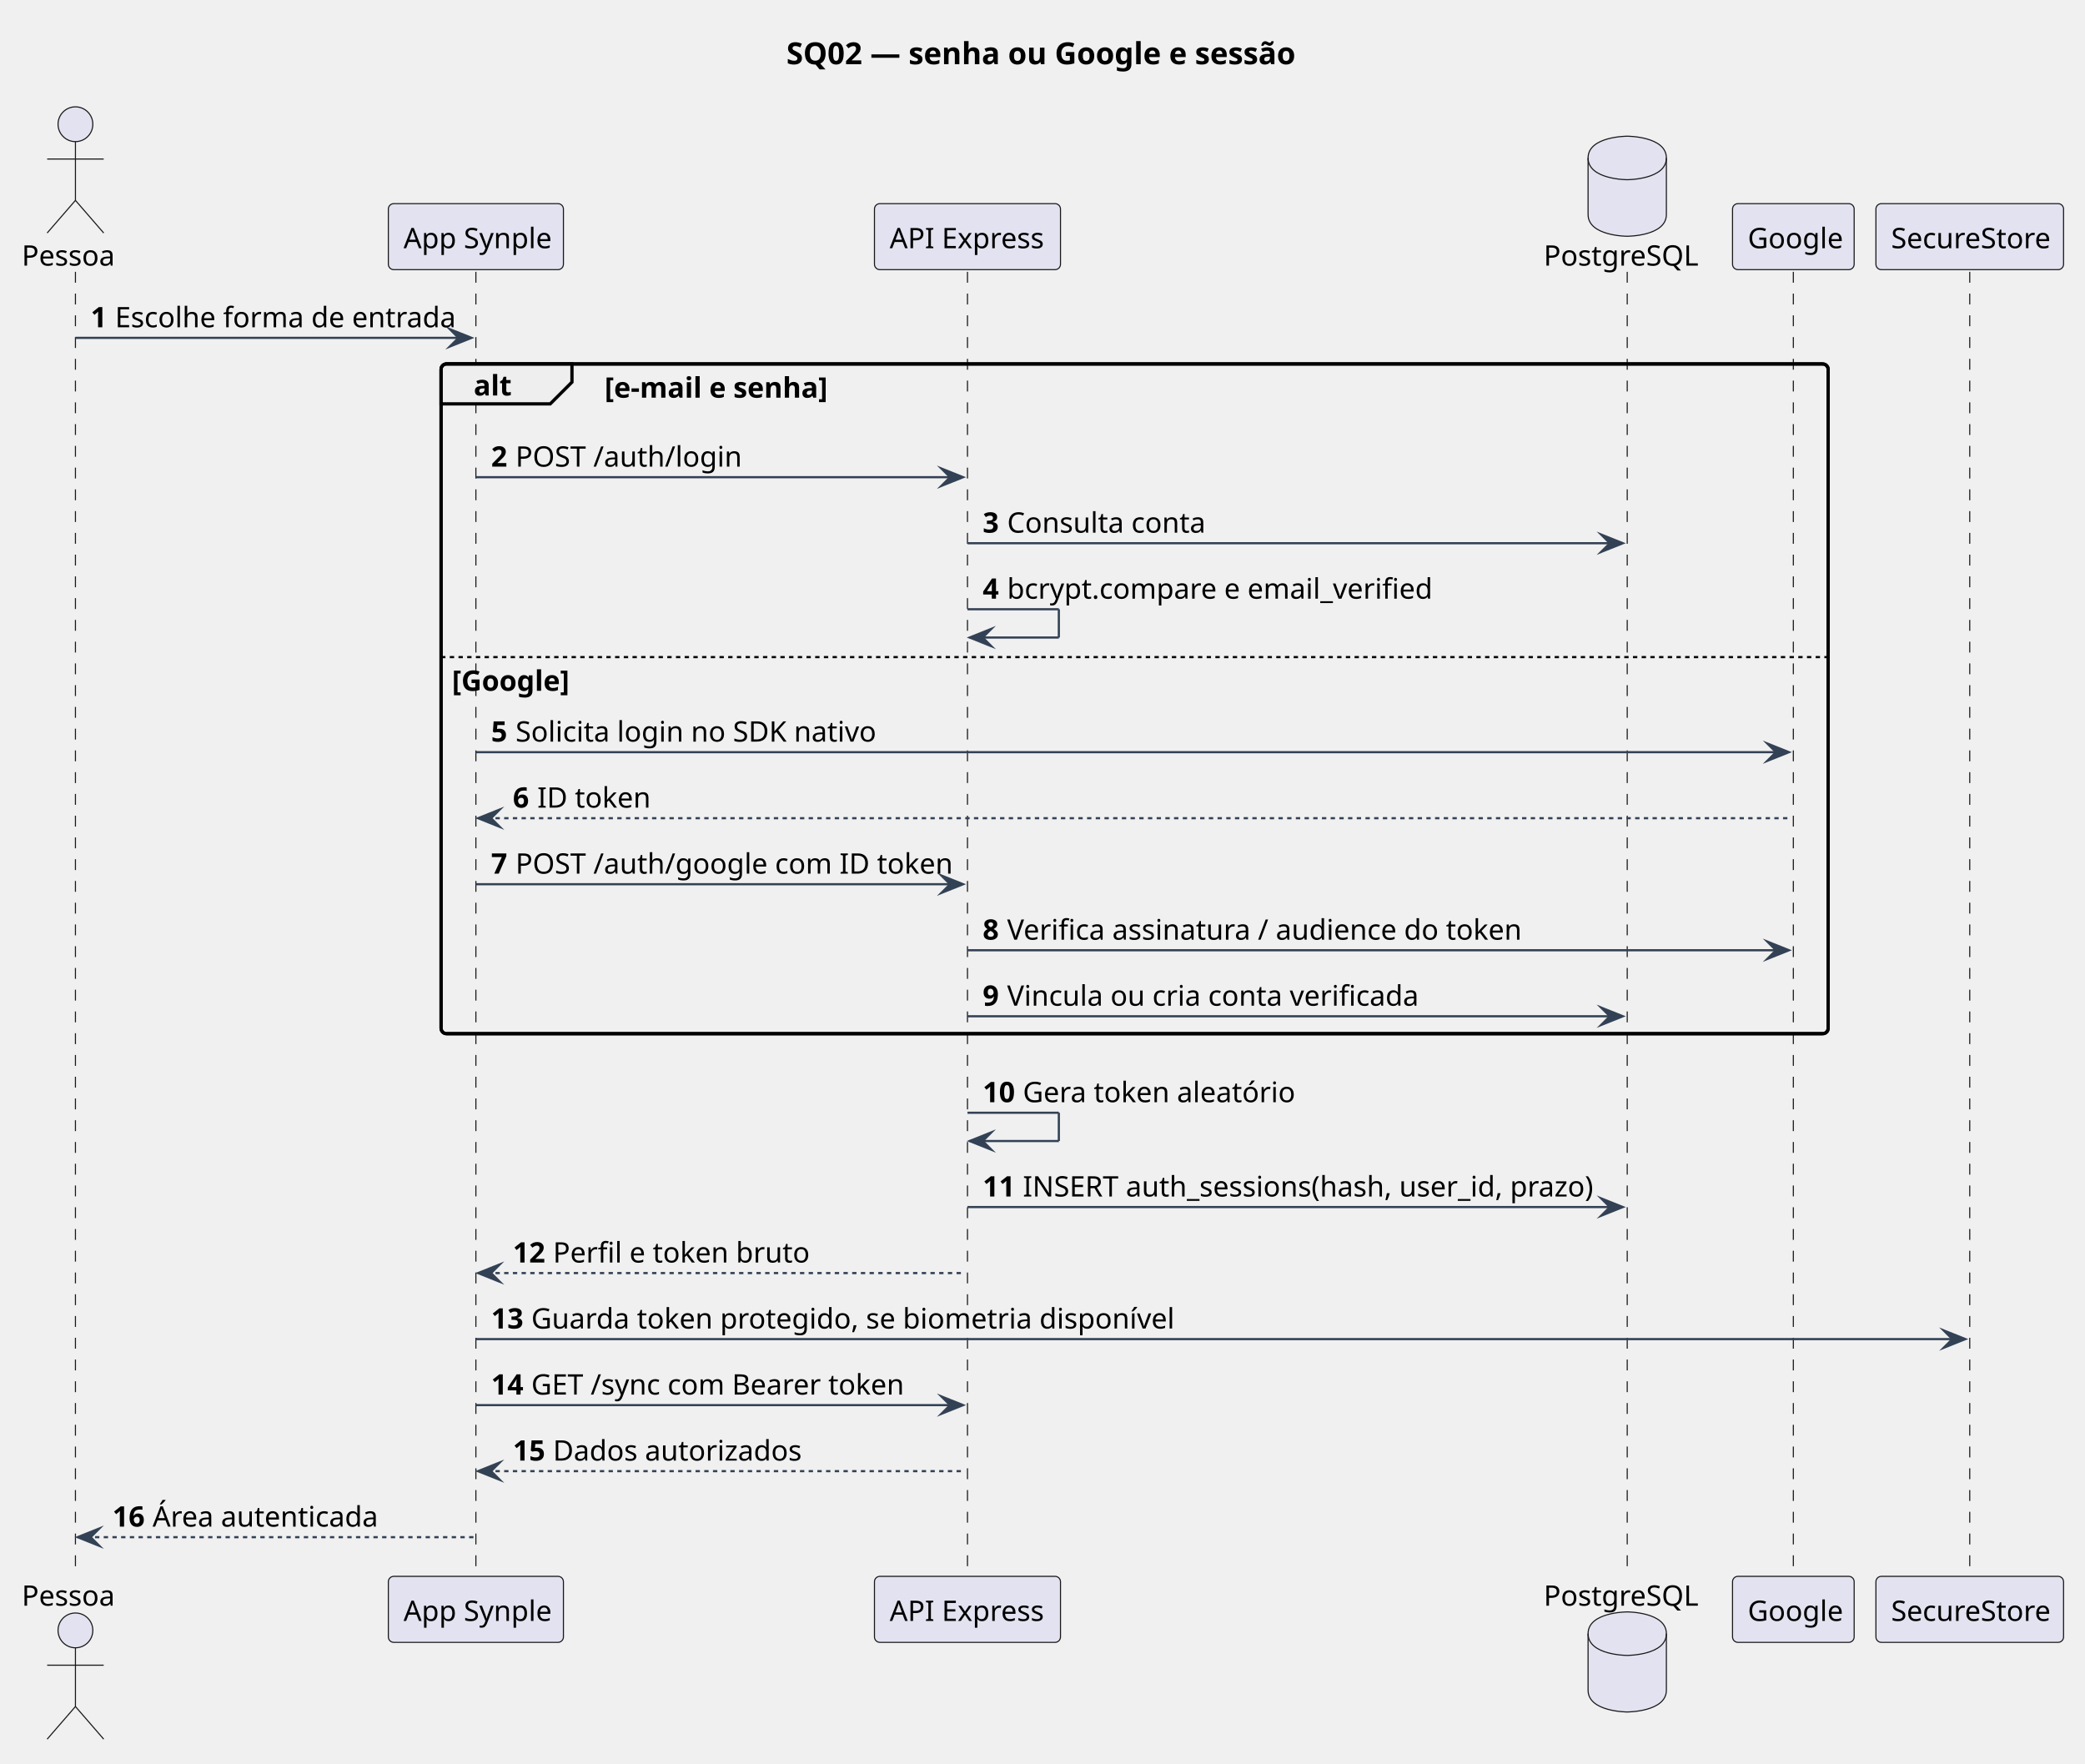
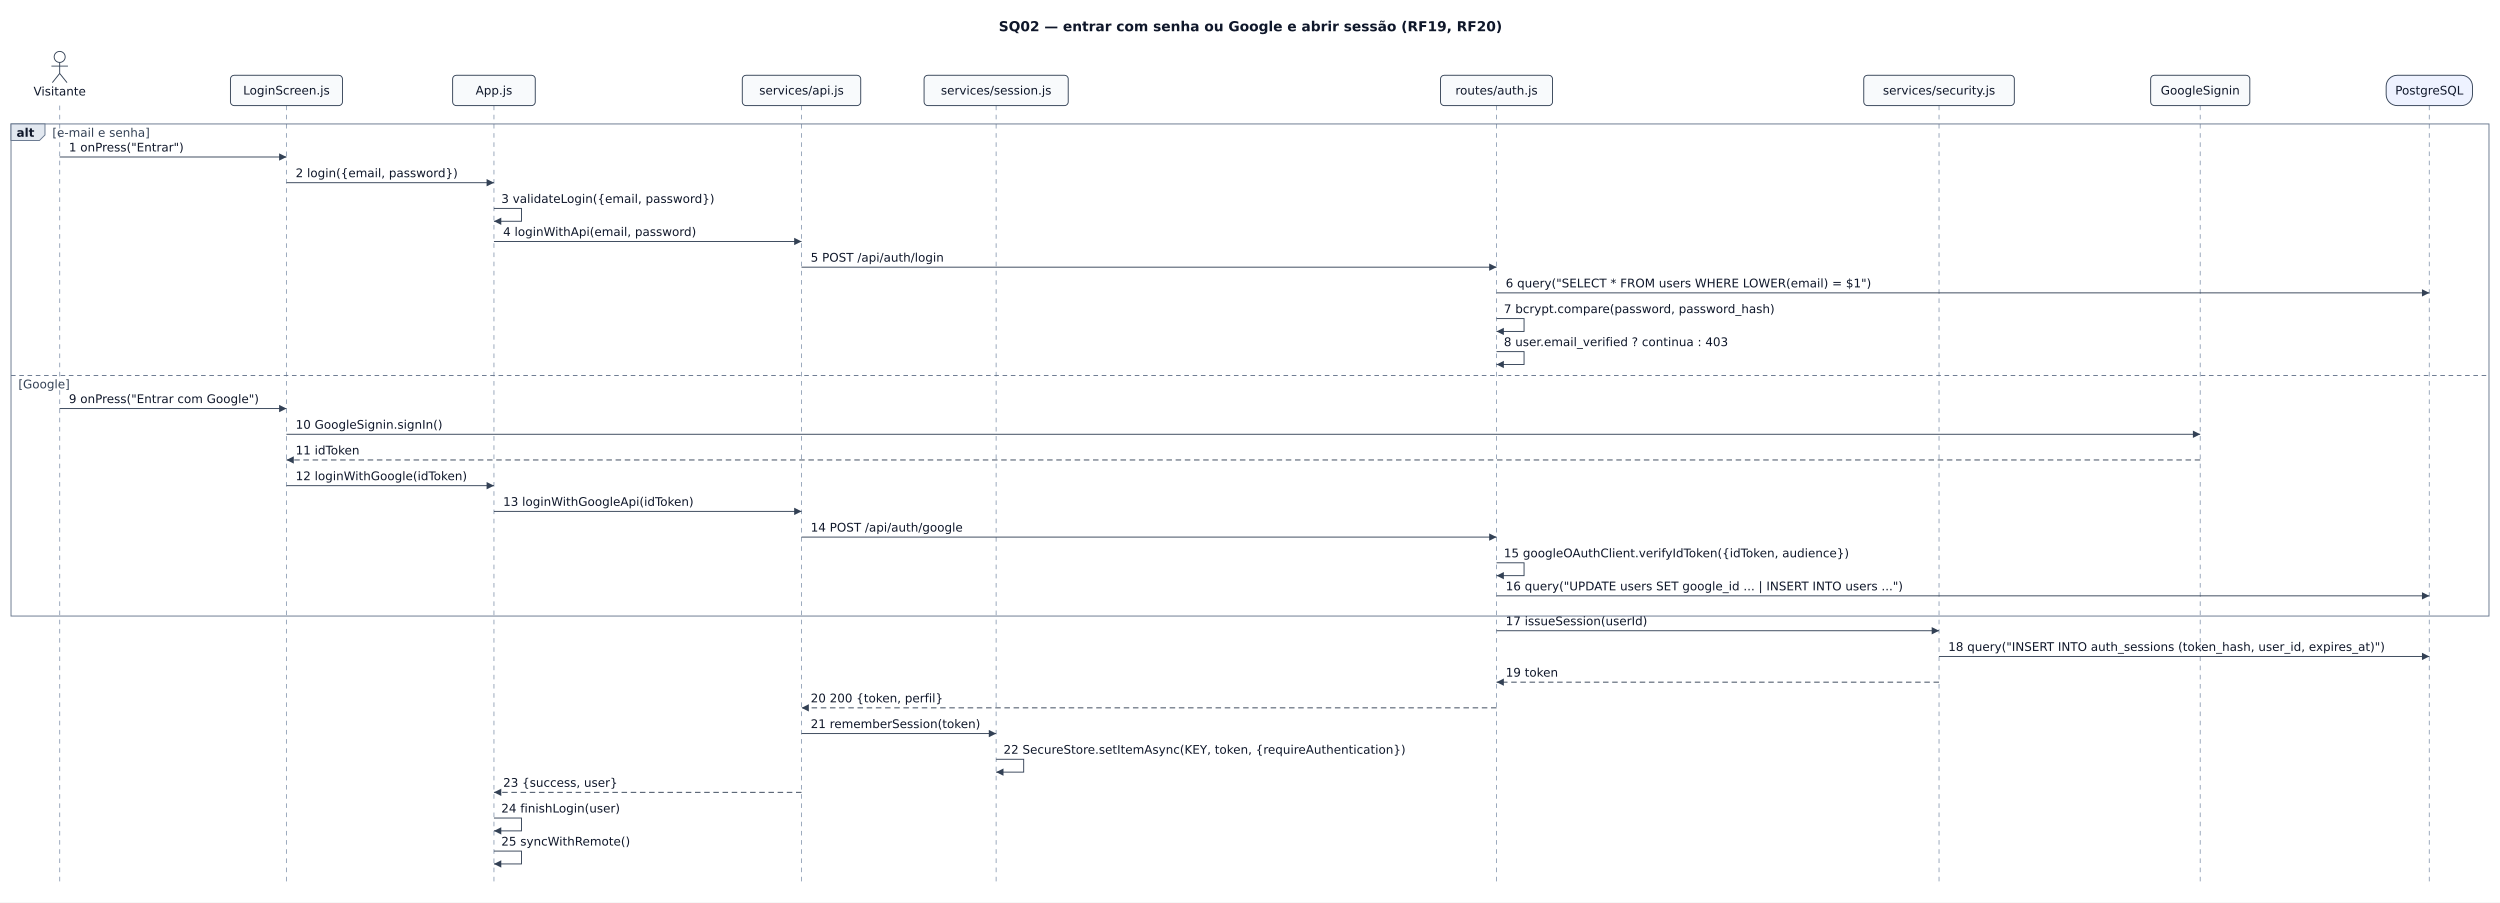
- <svg xmlns="http://www.w3.org/2000/svg" version="1.1" data-diagram-type="SEQUENCE" style="width:1298px;height:1098px;background:#FFFFFF;" width="1298.646px" height="1098.229px" viewBox="0 0 1298 1098" zoomAndPan="magnify" preserveAspectRatio="none" contentStyleType="text/css">
-   <defs />
-   <g font-family="sans-serif" lengthAdjust="spacing">
-     <g class="title" data-source-line="11">
-       <text x="489.555" y="39.993" fill="#000" font-size="18.958" textLength="317.728" font-weight="700">SQ02 — senha ou Google e sessão</text>
-     </g>
-     <rect x="274.592" y="226.569" width="863.508" height="416.903" fill="none" style="stroke:#000;stroke-width:2.031;" rx="3.385" ry="3.385" />
-     <g class="participant-lifeline" data-qualified-name="Pessoa" data-entity-uid="part1" id="part1-lifeline" data-source-line="13">
-       <g>
-         <rect x="42.223" y="169.218" width="10.833" height="812.066" fill="#000" fill-opacity="0" />
-         <line x1="46.963" y1="169.218" x2="46.963" y2="981.284" style="stroke:#181818;stroke-width:0.677;stroke-dasharray:6.771,6.771;" />
-       </g>
-     </g>
-     <g class="participant-lifeline" data-qualified-name="App" data-entity-uid="part2" id="part2-lifeline" data-source-line="14">
-       <g>
-         <rect x="291.519" y="169.218" width="10.833" height="812.066" fill="#000" fill-opacity="0" />
-         <line x1="296.259" y1="169.218" x2="296.259" y2="981.284" style="stroke:#181818;stroke-width:0.677;stroke-dasharray:6.771,6.771;" />
-       </g>
-     </g>
-     <g class="participant-lifeline" data-qualified-name="API" data-entity-uid="part3" id="part3-lifeline" data-source-line="15">
-       <g>
-         <rect x="597.555" y="169.218" width="10.833" height="812.066" fill="#000" fill-opacity="0" />
-         <line x1="602.295" y1="169.218" x2="602.295" y2="981.284" style="stroke:#181818;stroke-width:0.677;stroke-dasharray:6.771,6.771;" />
-       </g>
-     </g>
-     <g class="participant-lifeline" data-qualified-name="DB" data-entity-uid="part4" id="part4-lifeline" data-source-line="16">
-       <g>
-         <rect x="1008.28" y="169.218" width="10.833" height="812.066" fill="#000" fill-opacity="0" />
-         <line x1="1013.019" y1="169.218" x2="1013.019" y2="981.284" style="stroke:#181818;stroke-width:0.677;stroke-dasharray:6.771,6.771;" />
-       </g>
-     </g>
-     <g class="participant-lifeline" data-qualified-name="Google" data-entity-uid="part5" id="part5-lifeline" data-source-line="17">
-       <g>
-         <rect x="1111.694" y="169.218" width="10.833" height="812.066" fill="#000" fill-opacity="0" />
-         <line x1="1116.433" y1="169.218" x2="1116.433" y2="981.284" style="stroke:#181818;stroke-width:0.677;stroke-dasharray:6.771,6.771;" />
-       </g>
-     </g>
-     <g class="participant-lifeline" data-qualified-name="SecureStore" data-entity-uid="part6" id="part6-lifeline" data-source-line="18">
-       <g>
-         <rect x="1221.504" y="169.218" width="10.833" height="812.066" fill="#000" fill-opacity="0" />
-         <line x1="1226.244" y1="169.218" x2="1226.244" y2="981.284" style="stroke:#181818;stroke-width:0.677;stroke-dasharray:6.771,6.771;" />
-       </g>
-     </g>
-     <g class="participant participant-head" data-qualified-name="Pessoa" data-entity-uid="part1" id="part1-head" data-source-line="13">
-       <text x="13.542" y="165.35" fill="#000" font-size="17.604" textLength="58.718">Pessoa</text>
-       <ellipse cx="46.963" cy="77.336" rx="10.833" ry="10.833" fill="#E2E2F0" style="stroke:#181818;stroke-width:0.677;" />
-       <path d="M46.963,88.169 L46.963,124.731 M29.359,99.002 L64.567,99.002 M46.963,124.731 L29.359,145.044 M46.963,124.731 L64.567,145.044" style="stroke:#181818;stroke-width:0.677;" fill="none" />
-     </g>
-     <g class="participant participant-head" data-qualified-name="App" data-entity-uid="part2" id="part2-head" data-source-line="14">
-       <rect x="241.759" y="126.763" width="108.999" height="41.101" fill="#E2E2F0" style="stroke:#181818;stroke-width:0.677;" rx="3.385" ry="3.385" />
-       <text x="251.238" y="154.516" fill="#000" font-size="17.604" textLength="90.041">App Synple</text>
-     </g>
-     <g class="participant participant-head" data-qualified-name="API" data-entity-uid="part3" id="part3-head" data-source-line="15">
-       <rect x="544.387" y="126.763" width="115.816" height="41.101" fill="#E2E2F0" style="stroke:#181818;stroke-width:0.677;" rx="3.385" ry="3.385" />
-       <text x="553.866" y="154.516" fill="#000" font-size="17.604" textLength="96.857">API Express</text>
-     </g>
-     <g class="participant participant-head" data-qualified-name="DB" data-entity-uid="part4" id="part4-head" data-source-line="16">
-       <text x="961.01" y="165.35" fill="#000" font-size="17.604" textLength="95.895">PostgreSQL</text>
-       <path d="M988.644,98.325 C988.644,84.784 1013.019,84.784 1013.019,84.784 C1013.019,84.784 1037.394,84.784 1037.394,98.325 L1037.394,133.534 C1037.394,147.075 1013.019,147.075 1013.019,147.075 C1013.019,147.075 988.644,147.075 988.644,133.534 L988.644,98.325" style="stroke:#181818;stroke-width:0.677;" fill="#E2E2F0" />
-       <path d="M988.644,98.325 C988.644,111.867 1013.019,111.867 1013.019,111.867 C1013.019,111.867 1037.394,111.867 1037.394,98.325" style="stroke:#181818;stroke-width:0.677;" fill="none" />
-     </g>
-     <g class="participant participant-head" data-qualified-name="Google" data-entity-uid="part5" id="part5-head" data-source-line="17">
-       <rect x="1078.571" y="126.763" width="75.725" height="41.101" fill="#E2E2F0" style="stroke:#181818;stroke-width:0.677;" rx="3.385" ry="3.385" />
-       <text x="1088.05" y="154.516" fill="#000" font-size="17.604" textLength="56.767">Google</text>
-     </g>
-     <g class="participant participant-head" data-qualified-name="SecureStore" data-entity-uid="part6" id="part6-head" data-source-line="18">
-       <rect x="1167.837" y="126.763" width="116.813" height="41.101" fill="#E2E2F0" style="stroke:#181818;stroke-width:0.677;" rx="3.385" ry="3.385" />
-       <text x="1177.317" y="154.516" fill="#000" font-size="17.604" textLength="97.854">SecureStore</text>
-     </g>
-     <g class="participant participant-tail" data-qualified-name="Pessoa" data-entity-uid="part1" id="part1-tail" data-source-line="13">
-       <text x="13.542" y="999.559" fill="#000" font-size="17.604" textLength="58.718">Pessoa</text>
-       <ellipse cx="46.963" cy="1014.937" rx="10.833" ry="10.833" fill="#E2E2F0" style="stroke:#181818;stroke-width:0.677;" />
-       <path d="M46.963,1025.771 L46.963,1062.333 M29.359,1036.604 L64.567,1036.604 M46.963,1062.333 L29.359,1082.646 M46.963,1062.333 L64.567,1082.646" style="stroke:#181818;stroke-width:0.677;" fill="none" />
-     </g>
-     <g class="participant participant-tail" data-qualified-name="App" data-entity-uid="part2" id="part2-tail" data-source-line="14">
-       <rect x="241.759" y="981.284" width="108.999" height="41.101" fill="#E2E2F0" style="stroke:#181818;stroke-width:0.677;" rx="3.385" ry="3.385" />
-       <text x="251.238" y="1009.038" fill="#000" font-size="17.604" textLength="90.041">App Synple</text>
-     </g>
-     <g class="participant participant-tail" data-qualified-name="API" data-entity-uid="part3" id="part3-tail" data-source-line="15">
-       <rect x="544.387" y="981.284" width="115.816" height="41.101" fill="#E2E2F0" style="stroke:#181818;stroke-width:0.677;" rx="3.385" ry="3.385" />
-       <text x="553.866" y="1009.038" fill="#000" font-size="17.604" textLength="96.857">API Express</text>
-     </g>
-     <g class="participant participant-tail" data-qualified-name="DB" data-entity-uid="part4" id="part4-tail" data-source-line="16">
-       <text x="961.01" y="999.559" fill="#000" font-size="17.604" textLength="95.895">PostgreSQL</text>
-       <path d="M988.644,1016.969 C988.644,1003.427 1013.019,1003.427 1013.019,1003.427 C1013.019,1003.427 1037.394,1003.427 1037.394,1016.969 L1037.394,1052.177 C1037.394,1065.719 1013.019,1065.719 1013.019,1065.719 C1013.019,1065.719 988.644,1065.719 988.644,1052.177 L988.644,1016.969" style="stroke:#181818;stroke-width:0.677;" fill="#E2E2F0" />
-       <path d="M988.644,1016.969 C988.644,1030.51 1013.019,1030.51 1013.019,1030.51 C1013.019,1030.51 1037.394,1030.51 1037.394,1016.969" style="stroke:#181818;stroke-width:0.677;" fill="none" />
-     </g>
-     <g class="participant participant-tail" data-qualified-name="Google" data-entity-uid="part5" id="part5-tail" data-source-line="17">
-       <rect x="1078.571" y="981.284" width="75.725" height="41.101" fill="#E2E2F0" style="stroke:#181818;stroke-width:0.677;" rx="3.385" ry="3.385" />
-       <text x="1088.05" y="1009.038" fill="#000" font-size="17.604" textLength="56.767">Google</text>
-     </g>
-     <g class="participant participant-tail" data-qualified-name="SecureStore" data-entity-uid="part6" id="part6-tail" data-source-line="18">
-       <rect x="1167.837" y="981.284" width="116.813" height="41.101" fill="#E2E2F0" style="stroke:#181818;stroke-width:0.677;" rx="3.385" ry="3.385" />
-       <text x="1177.317" y="1009.038" fill="#000" font-size="17.604" textLength="97.854">SecureStore</text>
-     </g>
-     <g class="message" data-entity-1="part1" data-entity-2="part2" id="msg1" data-source-line="19">
-       <polygon points="280.009,204.902,293.55,210.319,280.009,215.736,285.425,210.319" fill="#334155" style="stroke:#334155;stroke-width:1.354;stroke-linejoin:miter;stroke-miterlimit:10;" />
-       <line x1="46.963" y1="210.319" x2="288.134" y2="210.319" style="stroke:#334155;stroke-width:1.354;" />
-       <text x="56.442" y="203.743" fill="#000" font-size="17.604" font-weight="700">1</text>
-       <text x="71.65" y="203.743" fill="#000" font-size="17.604" textLength="201.588">Escolhe forma de entrada</text>
-     </g>
-     <path d="M277.977,226.569 L356.073,226.569 L356.073,237.878 L342.532,251.42 L274.592,251.42 L274.592,229.954 A3.385,3.385 0 0 1 277.977,226.569" style="stroke:#000;stroke-width:2.031;" fill="#EEE" />
-     <rect x="274.592" y="226.569" width="863.508" height="416.903" fill="none" style="stroke:#000;stroke-width:2.031;" rx="3.385" ry="3.385" />
-     <text x="294.905" y="246.198" fill="#000" font-size="17.604" textLength="20.544" font-weight="700">alt</text>
-     <text x="376.386" y="247.552" fill="#000" font-size="17.604" textLength="133.054" font-weight="700">[e-mail e senha]</text>
-     <g class="message" data-entity-1="part2" data-entity-2="part3" id="msg2" data-source-line="21">
-       <polygon points="586.045,291.643,599.587,297.06,586.045,302.476,591.462,297.06" fill="#334155" style="stroke:#334155;stroke-width:1.354;stroke-linejoin:miter;stroke-miterlimit:10;" />
-       <line x1="296.259" y1="297.06" x2="594.17" y2="297.06" style="stroke:#334155;stroke-width:1.354;" />
-       <text x="305.738" y="290.483" fill="#000" font-size="17.604" font-weight="700">2</text>
-       <text x="320.945" y="290.483" fill="#000" font-size="17.604" textLength="134.06">POST /auth/login</text>
-     </g>
-     <g class="message" data-entity-1="part3" data-entity-2="part4" id="msg3" data-source-line="22">
-       <polygon points="996.769,332.744,1010.311,338.161,996.769,343.577,1002.186,338.161" fill="#334155" style="stroke:#334155;stroke-width:1.354;stroke-linejoin:miter;stroke-miterlimit:10;" />
-       <line x1="602.295" y1="338.161" x2="1004.894" y2="338.161" style="stroke:#334155;stroke-width:1.354;" />
-       <text x="611.774" y="331.584" fill="#000" font-size="17.604" font-weight="700">3</text>
-       <text x="626.981" y="331.584" fill="#000" font-size="17.604" textLength="117.436">Consulta conta</text>
-     </g>
-     <g class="message" data-entity-1="part3" data-entity-2="part3" id="msg4" data-source-line="23">
-       <line x1="602.295" y1="379.262" x2="659.17" y2="379.262" style="stroke:#334155;stroke-width:1.354;" />
-       <line x1="659.17" y1="379.262" x2="659.17" y2="396.866" style="stroke:#334155;stroke-width:1.354;" />
-       <line x1="603.649" y1="396.866" x2="659.17" y2="396.866" style="stroke:#334155;stroke-width:1.354;" />
-       <polygon points="617.191,391.449,603.649,396.866,617.191,402.283,611.774,396.866" fill="#334155" style="stroke:#334155;stroke-width:1.354;stroke-linejoin:miter;stroke-miterlimit:10;" />
-       <text x="611.774" y="372.685" fill="#000" font-size="17.604" font-weight="700">4</text>
-       <text x="626.981" y="372.685" fill="#000" font-size="17.604" textLength="249.501">bcrypt.compare e email_verified</text>
-     </g>
-     <line x1="274.592" y1="409.054" x2="1138.1" y2="409.054" style="stroke:#000;stroke-width:1.354;stroke-dasharray:2.708,2.708;" />
-     <text x="281.363" y="430.037" fill="#000" font-size="17.604" textLength="72.359" font-weight="700">[Google]</text>
-     <g class="message" data-entity-1="part2" data-entity-2="part5" id="msg5" data-source-line="25">
-       <polygon points="1100.183,462.818,1113.725,468.235,1100.183,473.652,1105.6,468.235" fill="#334155" style="stroke:#334155;stroke-width:1.354;stroke-linejoin:miter;stroke-miterlimit:10;" />
-       <line x1="296.259" y1="468.235" x2="1108.308" y2="468.235" style="stroke:#334155;stroke-width:1.354;" />
-       <text x="305.738" y="461.658" fill="#000" font-size="17.604" font-weight="700">5</text>
-       <text x="320.945" y="461.658" fill="#000" font-size="17.604" textLength="216.261">Solicita login no SDK nativo</text>
-     </g>
-     <g class="message" data-entity-1="part5" data-entity-2="part2" id="msg6" data-source-line="26">
-       <polygon points="311.155,503.919,297.613,509.336,311.155,514.753,305.738,509.336" fill="#334155" style="stroke:#334155;stroke-width:1.354;stroke-linejoin:miter;stroke-miterlimit:10;" />
-       <line x1="303.03" y1="509.336" x2="1115.079" y2="509.336" style="stroke:#334155;stroke-width:1.354;stroke-dasharray:2.708,2.708;" />
-       <text x="319.28" y="502.76" fill="#000" font-size="17.604" font-weight="700">6</text>
-       <text x="334.487" y="502.76" fill="#000" font-size="17.604" textLength="65.56">ID token</text>
-     </g>
-     <g class="message" data-entity-1="part2" data-entity-2="part3" id="msg7" data-source-line="27">
-       <polygon points="586.045,545.02,599.587,550.437,586.045,555.854,591.462,550.437" fill="#334155" style="stroke:#334155;stroke-width:1.354;stroke-linejoin:miter;stroke-miterlimit:10;" />
-       <line x1="296.259" y1="550.437" x2="594.17" y2="550.437" style="stroke:#334155;stroke-width:1.354;" />
-       <text x="305.738" y="543.861" fill="#000" font-size="17.604" font-weight="700">7</text>
-       <text x="320.945" y="543.861" fill="#000" font-size="17.604" textLength="258.329">POST /auth/google com ID token</text>
-     </g>
-     <g class="message" data-entity-1="part3" data-entity-2="part5" id="msg8" data-source-line="28">
-       <polygon points="1100.183,586.121,1113.725,591.538,1100.183,596.955,1105.6,591.538" fill="#334155" style="stroke:#334155;stroke-width:1.354;stroke-linejoin:miter;stroke-miterlimit:10;" />
-       <line x1="602.295" y1="591.538" x2="1108.308" y2="591.538" style="stroke:#334155;stroke-width:1.354;" />
-       <text x="611.774" y="584.962" fill="#000" font-size="17.604" font-weight="700">8</text>
-       <text x="626.981" y="584.962" fill="#000" font-size="17.604" textLength="303.371">Verifica assinatura / audience do token</text>
-     </g>
-     <g class="message" data-entity-1="part3" data-entity-2="part4" id="msg9" data-source-line="29">
-       <polygon points="996.769,627.222,1010.311,632.639,996.769,638.056,1002.186,632.639" fill="#334155" style="stroke:#334155;stroke-width:1.354;stroke-linejoin:miter;stroke-miterlimit:10;" />
-       <line x1="602.295" y1="632.639" x2="1004.894" y2="632.639" style="stroke:#334155;stroke-width:1.354;" />
-       <text x="611.774" y="626.063" fill="#000" font-size="17.604" font-weight="700">9</text>
-       <text x="626.981" y="626.063" fill="#000" font-size="17.604" textLength="243.656">Vincula ou cria conta verificada</text>
-     </g>
-     <g class="message" data-entity-1="part3" data-entity-2="part3" id="msg10" data-source-line="31">
-       <line x1="602.295" y1="692.699" x2="659.17" y2="692.699" style="stroke:#334155;stroke-width:1.354;" />
-       <line x1="659.17" y1="692.699" x2="659.17" y2="710.303" style="stroke:#334155;stroke-width:1.354;" />
-       <line x1="603.649" y1="710.303" x2="659.17" y2="710.303" style="stroke:#334155;stroke-width:1.354;" />
-       <polygon points="617.191,704.886,603.649,710.303,617.191,715.719,611.774,710.303" fill="#334155" style="stroke:#334155;stroke-width:1.354;stroke-linejoin:miter;stroke-miterlimit:10;" />
-       <text x="611.774" y="686.122" fill="#000" font-size="17.604" textLength="19.581" font-weight="700">10</text>
-       <text x="636.772" y="686.122" fill="#000" font-size="17.604" textLength="159.512">Gera token aleatório</text>
-     </g>
-     <g class="message" data-entity-1="part3" data-entity-2="part4" id="msg11" data-source-line="32">
-       <polygon points="996.769,745.987,1010.311,751.404,996.769,756.82,1002.186,751.404" fill="#334155" style="stroke:#334155;stroke-width:1.354;stroke-linejoin:miter;stroke-miterlimit:10;" />
-       <line x1="602.295" y1="751.404" x2="1004.894" y2="751.404" style="stroke:#334155;stroke-width:1.354;" />
-       <text x="611.774" y="744.827" fill="#000" font-size="17.604" textLength="19.581" font-weight="700">11</text>
-       <text x="636.772" y="744.827" fill="#000" font-size="17.604" textLength="353.227">INSERT auth_sessions(hash, user_id, prazo)</text>
-     </g>
-     <g class="message" data-entity-1="part3" data-entity-2="part2" id="msg12" data-source-line="33">
-       <polygon points="311.155,787.088,297.613,792.505,311.155,797.922,305.738,792.505" fill="#334155" style="stroke:#334155;stroke-width:1.354;stroke-linejoin:miter;stroke-miterlimit:10;" />
-       <line x1="303.03" y1="792.505" x2="600.941" y2="792.505" style="stroke:#334155;stroke-width:1.354;stroke-dasharray:2.708,2.708;" />
-       <text x="319.28" y="785.928" fill="#000" font-size="17.604" textLength="19.581" font-weight="700">12</text>
-       <text x="344.277" y="785.928" fill="#000" font-size="17.604" textLength="147.762">Perfil e token bruto</text>
-     </g>
-     <g class="message" data-entity-1="part2" data-entity-2="part6" id="msg13" data-source-line="34">
-       <polygon points="1209.994,828.189,1223.536,833.606,1209.994,839.023,1215.411,833.606" fill="#334155" style="stroke:#334155;stroke-width:1.354;stroke-linejoin:miter;stroke-miterlimit:10;" />
-       <line x1="296.259" y1="833.606" x2="1218.119" y2="833.606" style="stroke:#334155;stroke-width:1.354;" />
-       <text x="305.738" y="827.03" fill="#000" font-size="17.604" textLength="19.581" font-weight="700">13</text>
-       <text x="330.736" y="827.03" fill="#000" font-size="17.604" textLength="374.802">Guarda token protegido, se biometria disponível</text>
-     </g>
-     <g class="message" data-entity-1="part2" data-entity-2="part3" id="msg14" data-source-line="35">
-       <polygon points="586.045,869.29,599.587,874.707,586.045,880.124,591.462,874.707" fill="#334155" style="stroke:#334155;stroke-width:1.354;stroke-linejoin:miter;stroke-miterlimit:10;" />
-       <line x1="296.259" y1="874.707" x2="594.17" y2="874.707" style="stroke:#334155;stroke-width:1.354;" />
-       <text x="305.738" y="868.131" fill="#000" font-size="17.604" textLength="19.581" font-weight="700">14</text>
-       <text x="330.736" y="868.131" fill="#000" font-size="17.604" textLength="226">GET /sync com Bearer token</text>
-     </g>
-     <g class="message" data-entity-1="part3" data-entity-2="part2" id="msg15" data-source-line="36">
-       <polygon points="311.155,910.391,297.613,915.808,311.155,921.225,305.738,915.808" fill="#334155" style="stroke:#334155;stroke-width:1.354;stroke-linejoin:miter;stroke-miterlimit:10;" />
-       <line x1="303.03" y1="915.808" x2="600.941" y2="915.808" style="stroke:#334155;stroke-width:1.354;stroke-dasharray:2.708,2.708;" />
-       <text x="319.28" y="909.232" fill="#000" font-size="17.604" textLength="19.581" font-weight="700">15</text>
-       <text x="344.277" y="909.232" fill="#000" font-size="17.604" textLength="146.79">Dados autorizados</text>
-     </g>
-     <g class="message" data-entity-1="part2" data-entity-2="part1" id="msg16" data-source-line="37">
-       <polygon points="61.859,951.493,48.317,956.909,61.859,962.326,56.442,956.909" fill="#334155" style="stroke:#334155;stroke-width:1.354;stroke-linejoin:miter;stroke-miterlimit:10;" />
-       <line x1="53.734" y1="956.909" x2="294.905" y2="956.909" style="stroke:#334155;stroke-width:1.354;stroke-dasharray:2.708,2.708;" />
-       <text x="69.984" y="950.333" fill="#000" font-size="17.604" textLength="19.581" font-weight="700">16</text>
-       <text x="94.982" y="950.333" fill="#000" font-size="17.604" textLength="133.106">Área autenticada</text>
-     </g>
-   </g>
+ <svg xmlns="http://www.w3.org/2000/svg" width="2723" height="983" viewBox="0 0 2723 983" font-family="DejaVu Sans, Arial, sans-serif" font-size="13" fill="#0F172A">
+   <defs>
+     <marker id="ah" viewBox="0 0 10 10" refX="10" refY="5" markerWidth="8" markerHeight="8" orient="auto-start-reverse">
+       <path d="M0 0 L10 5 L0 10 z" fill="#334155" />
+     </marker>
+   </defs>
+   <rect width="100%" height="100%" fill="white" />
+   <line x1="2646.0" y1="115" x2="2646.0" y2="963" stroke="#94A3B8" stroke-dasharray="5 5" />
+   <line x1="2396.5" y1="115" x2="2396.5" y2="963" stroke="#94A3B8" stroke-dasharray="5 5" />
+   <line x1="2112.0" y1="115" x2="2112.0" y2="963" stroke="#94A3B8" stroke-dasharray="5 5" />
+   <line x1="1630.0" y1="115" x2="1630.0" y2="963" stroke="#94A3B8" stroke-dasharray="5 5" />
+   <line x1="1085.0" y1="115" x2="1085.0" y2="963" stroke="#94A3B8" stroke-dasharray="5 5" />
+   <line x1="873.0" y1="115" x2="873.0" y2="963" stroke="#94A3B8" stroke-dasharray="5 5" />
+   <line x1="538.0" y1="115" x2="538.0" y2="963" stroke="#94A3B8" stroke-dasharray="5 5" />
+   <line x1="312.0" y1="115" x2="312.0" y2="963" stroke="#94A3B8" stroke-dasharray="5 5" />
+   <line x1="65.0" y1="115" x2="65.0" y2="963" stroke="#94A3B8" stroke-dasharray="5 5" />
+   <text x="1362" y="34" text-anchor="middle" font-size="15" font-weight="bold">SQ02 — entrar com senha ou Google e abrir sessão (RF19, RF20)</text>
+   <circle cx="65.0" cy="62" r="6" fill="#fff" stroke="#334155" />
+   <path d="M65.0 68 v12 M56.0 72 h18 M65.0 80 l-8 10 M65.0 80 l8 10" stroke="#334155" fill="none" />
+   <text x="65.0" y="104" text-anchor="middle">Visitante</text>
+   <rect x="251.0" y="82" width="122.0" height="33" rx="4" fill="#F8FAFC" stroke="#334155" />
+   <text x="312.0" y="103.0" text-anchor="middle">LoginScreen.js</text>
+   <rect x="493.0" y="82" width="90" height="33" rx="4" fill="#F8FAFC" stroke="#334155" />
+   <text x="538.0" y="103.0" text-anchor="middle">App.js</text>
+   <rect x="808.5" y="82" width="129.0" height="33" rx="4" fill="#F8FAFC" stroke="#334155" />
+   <text x="873.0" y="103.0" text-anchor="middle">services/api.js</text>
+   <rect x="1006.5" y="82" width="157.0" height="33" rx="4" fill="#F8FAFC" stroke="#334155" />
+   <text x="1085.0" y="103.0" text-anchor="middle">services/session.js</text>
+   <rect x="1569.0" y="82" width="122.0" height="33" rx="4" fill="#F8FAFC" stroke="#334155" />
+   <text x="1630.0" y="103.0" text-anchor="middle">routes/auth.js</text>
+   <rect x="2030.0" y="82" width="164.0" height="33" rx="4" fill="#F8FAFC" stroke="#334155" />
+   <text x="2112.0" y="103.0" text-anchor="middle">services/security.js</text>
+   <rect x="2342.5" y="82" width="108.0" height="33" rx="4" fill="#F8FAFC" stroke="#334155" />
+   <text x="2396.5" y="103.0" text-anchor="middle">GoogleSignin</text>
+   <rect x="2599.0" y="82" width="94.0" height="33" rx="12" fill="#EEF2FF" stroke="#334155" />
+   <text x="2646.0" y="103.0" text-anchor="middle">PostgreSQL</text>
+   <rect x="12" y="135" width="2699.0" height="536" fill="none" stroke="#64748B" />
+   <path d="M12 135 h37.0 v12 l-6 6 h-31.0 z" fill="#E2E8F0" stroke="#64748B" />
+   <text x="18" y="149" font-weight="bold">alt</text>
+   <text x="57.0" y="149" fill="#334155">[e-mail e senha]</text>
+   <line x1="12" y1="409" x2="2711.0" y2="409" stroke="#64748B" stroke-dasharray="5 4" />
+   <text x="20" y="423" fill="#334155">[Google]</text>
+   <text x="75.0" y="165">1  onPress("Entrar")</text>
+   <line x1="65.0" y1="171" x2="312.0" y2="171" stroke="#334155" marker-end="url(#ah)" />
+   <text x="322.0" y="193">2  login({email, password})</text>
+   <line x1="312.0" y1="199" x2="538.0" y2="199" stroke="#334155" marker-end="url(#ah)" />
+   <text x="546.0" y="221">3  validateLogin({email, password})</text>
+   <path d="M538.0 227 h30 v14 h-30" fill="none" stroke="#334155" marker-end="url(#ah)" />
+   <text x="548.0" y="257">4  loginWithApi(email, password)</text>
+   <line x1="538.0" y1="263" x2="873.0" y2="263" stroke="#334155" marker-end="url(#ah)" />
+   <text x="883.0" y="285">5  POST /api/auth/login</text>
+   <line x1="873.0" y1="291" x2="1630.0" y2="291" stroke="#334155" marker-end="url(#ah)" />
+   <text x="1640.0" y="313">6  query("SELECT * FROM users WHERE LOWER(email) = $1")</text>
+   <line x1="1630.0" y1="319" x2="2646.0" y2="319" stroke="#334155" marker-end="url(#ah)" />
+   <text x="1638.0" y="341">7  bcrypt.compare(password, password_hash)</text>
+   <path d="M1630.0 347 h30 v14 h-30" fill="none" stroke="#334155" marker-end="url(#ah)" />
+   <text x="1638.0" y="377">8  user.email_verified ? continua : 403</text>
+   <path d="M1630.0 383 h30 v14 h-30" fill="none" stroke="#334155" marker-end="url(#ah)" />
+   <text x="75.0" y="439">9  onPress("Entrar com Google")</text>
+   <line x1="65.0" y1="445" x2="312.0" y2="445" stroke="#334155" marker-end="url(#ah)" />
+   <text x="322.0" y="467">10  GoogleSignin.signIn()</text>
+   <line x1="312.0" y1="473" x2="2396.5" y2="473" stroke="#334155" marker-end="url(#ah)" />
+   <text x="322.0" y="495">11  idToken</text>
+   <line x1="2396.5" y1="501" x2="312.0" y2="501" stroke="#334155" stroke-dasharray="6 4" marker-end="url(#ah)" />
+   <text x="322.0" y="523">12  loginWithGoogle(idToken)</text>
+   <line x1="312.0" y1="529" x2="538.0" y2="529" stroke="#334155" marker-end="url(#ah)" />
+   <text x="548.0" y="551">13  loginWithGoogleApi(idToken)</text>
+   <line x1="538.0" y1="557" x2="873.0" y2="557" stroke="#334155" marker-end="url(#ah)" />
+   <text x="883.0" y="579">14  POST /api/auth/google</text>
+   <line x1="873.0" y1="585" x2="1630.0" y2="585" stroke="#334155" marker-end="url(#ah)" />
+   <text x="1638.0" y="607">15  googleOAuthClient.verifyIdToken({idToken, audience})</text>
+   <path d="M1630.0 613 h30 v14 h-30" fill="none" stroke="#334155" marker-end="url(#ah)" />
+   <text x="1640.0" y="643">16  query("UPDATE users SET google_id ... | INSERT INTO users ...")</text>
+   <line x1="1630.0" y1="649" x2="2646.0" y2="649" stroke="#334155" marker-end="url(#ah)" />
+   <text x="1640.0" y="681">17  issueSession(userId)</text>
+   <line x1="1630.0" y1="687" x2="2112.0" y2="687" stroke="#334155" marker-end="url(#ah)" />
+   <text x="2122.0" y="709">18  query("INSERT INTO auth_sessions (token_hash, user_id, expires_at)")</text>
+   <line x1="2112.0" y1="715" x2="2646.0" y2="715" stroke="#334155" marker-end="url(#ah)" />
+   <text x="1640.0" y="737">19  token</text>
+   <line x1="2112.0" y1="743" x2="1630.0" y2="743" stroke="#334155" stroke-dasharray="6 4" marker-end="url(#ah)" />
+   <text x="883.0" y="765">20  200 {token, perfil}</text>
+   <line x1="1630.0" y1="771" x2="873.0" y2="771" stroke="#334155" stroke-dasharray="6 4" marker-end="url(#ah)" />
+   <text x="883.0" y="793">21  rememberSession(token)</text>
+   <line x1="873.0" y1="799" x2="1085.0" y2="799" stroke="#334155" marker-end="url(#ah)" />
+   <text x="1093.0" y="821">22  SecureStore.setItemAsync(KEY, token, {requireAuthentication})</text>
+   <path d="M1085.0 827 h30 v14 h-30" fill="none" stroke="#334155" marker-end="url(#ah)" />
+   <text x="548.0" y="857">23  {success, user}</text>
+   <line x1="873.0" y1="863" x2="538.0" y2="863" stroke="#334155" stroke-dasharray="6 4" marker-end="url(#ah)" />
+   <text x="546.0" y="885">24  finishLogin(user)</text>
+   <path d="M538.0 891 h30 v14 h-30" fill="none" stroke="#334155" marker-end="url(#ah)" />
+   <text x="546.0" y="921">25  syncWithRemote()</text>
+   <path d="M538.0 927 h30 v14 h-30" fill="none" stroke="#334155" marker-end="url(#ah)" />
</svg>
